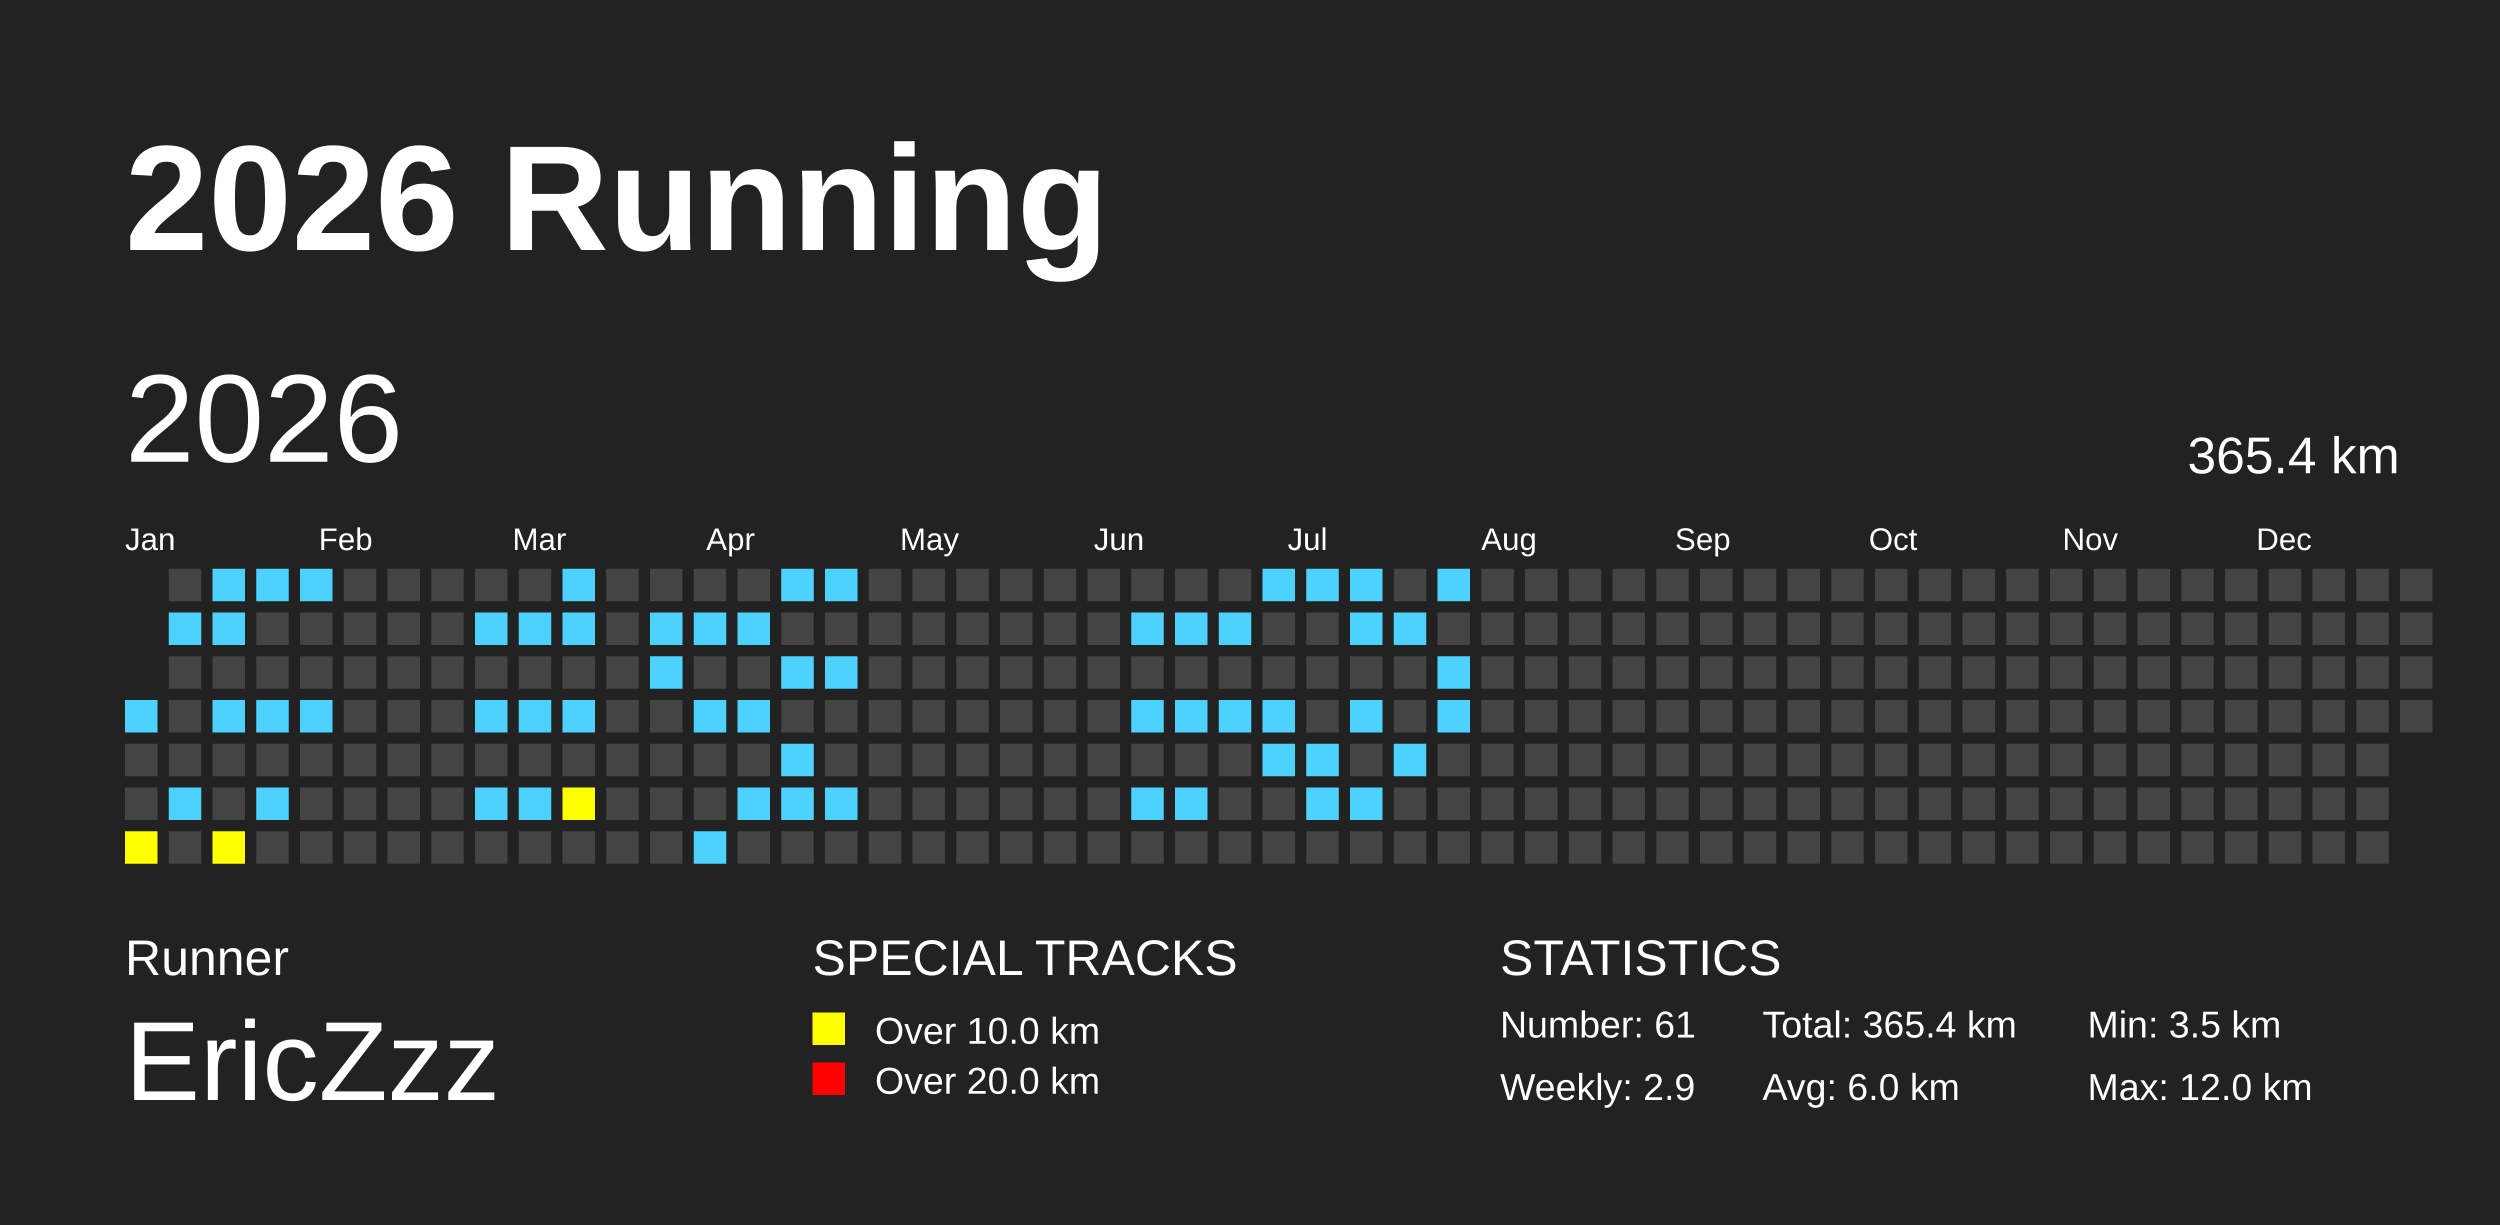
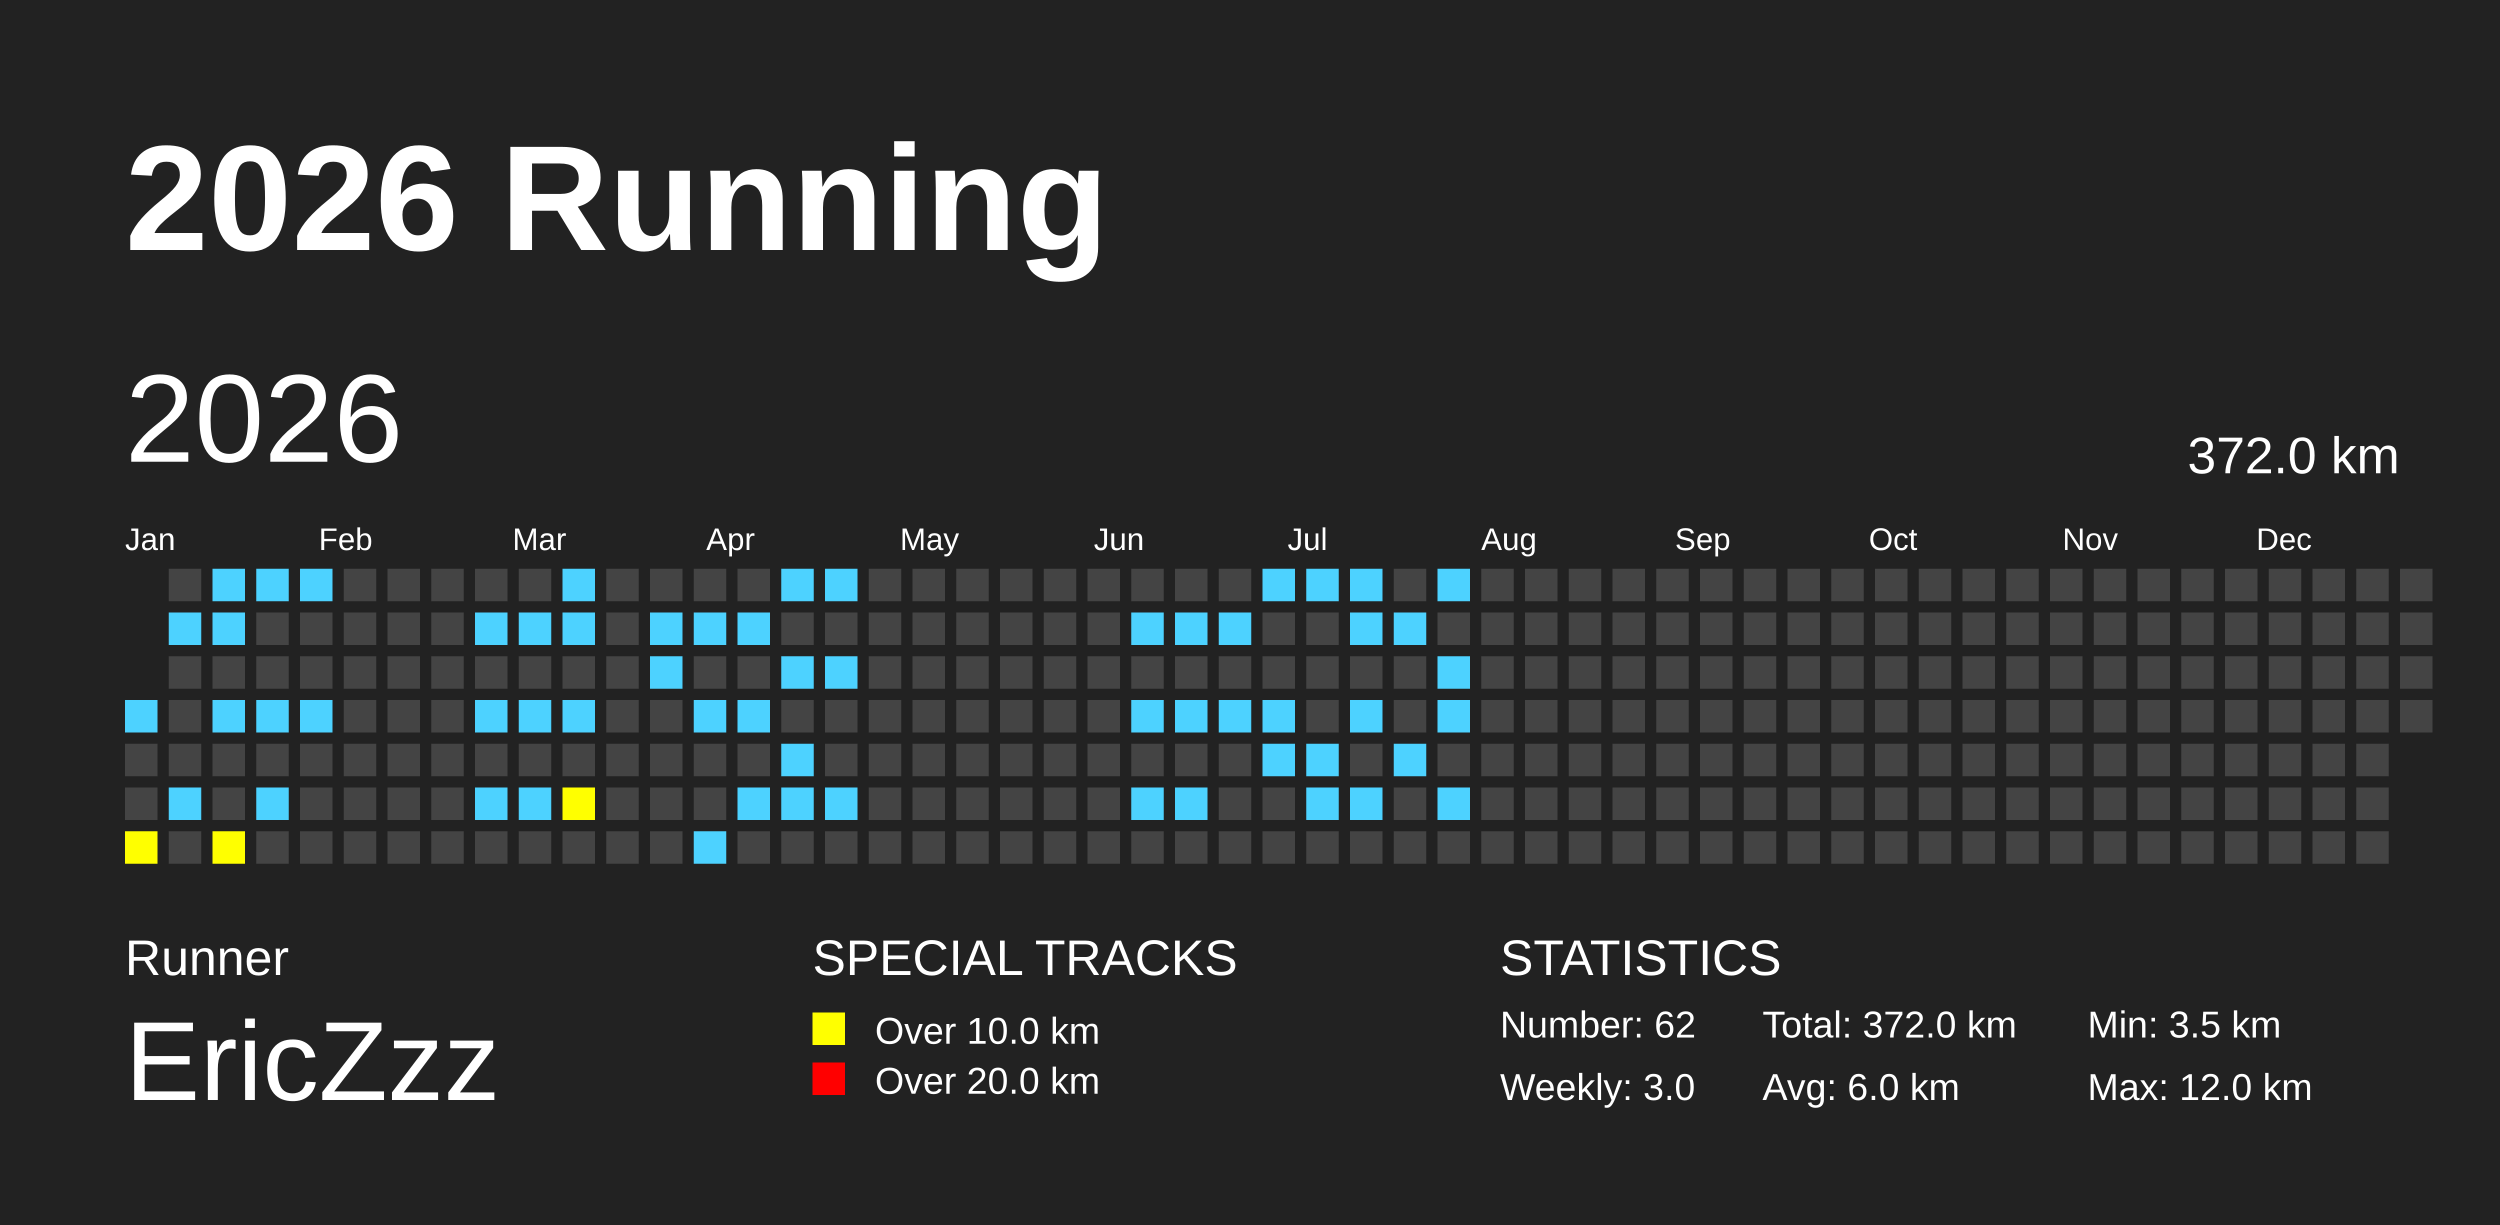
<svg xmlns="http://www.w3.org/2000/svg" baseProfile="full" height="98mm" version="1.1" viewBox="0,0,200,98" width="200mm">
  <defs />
  <rect fill="#222222" height="98" width="200" x="0" y="0" />
  <text fill="#FFFFFF" style="font-size:12px; font-family:Arial; font-weight:bold;" x="10" y="20">2026 Running</text>
  <text fill="#FFFFFF" style="font-size:4px; font-family:Arial" x="10" y="78">Runner</text>
  <text fill="#FFFFFF" style="font-size:9px; font-family:Arial" x="10" y="88">EricZzz</text>
  <text fill="#FFFFFF" style="font-size:4px; font-family:Arial" x="65" y="78">SPECIAL TRACKS</text>
  <rect fill="yellow" height="2.6" width="2.6" x="65" y="81" />
  <text fill="#FFFFFF" style="font-size:3px; font-family:Arial" x="70" y="83.5">Over 10.0 km</text>
  <rect fill="red" height="2.6" width="2.6" x="65" y="85" />
  <text fill="#FFFFFF" style="font-size:3px; font-family:Arial" x="70" y="87.5">Over 20.0 km</text>
  <text fill="#FFFFFF" style="font-size:4px; font-family:Arial" x="120" y="78">STATISTICS</text>
-   <text fill="#FFFFFF" style="font-size:3px; font-family:Arial" x="120" y="83">Number: 61</text>
-   <text fill="#FFFFFF" style="font-size:3px; font-family:Arial" x="120" y="88">Weekly: 2.9</text>
-   <text fill="#FFFFFF" style="font-size:3px; font-family:Arial" x="141" y="83">Total: 365.4 km</text>
+   <text fill="#FFFFFF" style="font-size:3px; font-family:Arial" x="120" y="83">Number: 62</text>
+   <text fill="#FFFFFF" style="font-size:3px; font-family:Arial" x="120" y="88">Weekly: 3.0</text>
+   <text fill="#FFFFFF" style="font-size:3px; font-family:Arial" x="141" y="83">Total: 372.0 km</text>
  <text fill="#FFFFFF" style="font-size:3px; font-family:Arial" x="141" y="88">Avg: 6.0 km</text>
  <text fill="#FFFFFF" style="font-size:3px; font-family:Arial" x="167" y="83">Min: 3.5 km</text>
  <text fill="#FFFFFF" style="font-size:3px; font-family:Arial" x="167" y="88">Max: 12.0 km</text>
  <text dominant-baseline="hanging" fill="#FFFFFF" style="font-size:10.0px; font-family:Arial;" x="10" y="30">2026</text>
-   <text dominant-baseline="hanging" fill="#FFFFFF" style="font-size:4.125px; font-family:Arial;" x="175" y="35">365.4 km</text>
+   <text dominant-baseline="hanging" fill="#FFFFFF" style="font-size:4.125px; font-family:Arial;" x="175" y="35">372.0 km</text>
  <text fill="#FFFFFF" style="font-size:2.5px; font-family:Arial" x="10.0" y="44">Jan</text>
  <text fill="#FFFFFF" style="font-size:2.5px; font-family:Arial" x="25.5" y="44">Feb</text>
  <text fill="#FFFFFF" style="font-size:2.5px; font-family:Arial" x="41.0" y="44">Mar</text>
  <text fill="#FFFFFF" style="font-size:2.5px; font-family:Arial" x="56.5" y="44">Apr</text>
  <text fill="#FFFFFF" style="font-size:2.5px; font-family:Arial" x="72.0" y="44">May</text>
  <text fill="#FFFFFF" style="font-size:2.5px; font-family:Arial" x="87.5" y="44">Jun</text>
  <text fill="#FFFFFF" style="font-size:2.5px; font-family:Arial" x="103.0" y="44">Jul</text>
  <text fill="#FFFFFF" style="font-size:2.5px; font-family:Arial" x="118.5" y="44">Aug</text>
  <text fill="#FFFFFF" style="font-size:2.5px; font-family:Arial" x="134.0" y="44">Sep</text>
  <text fill="#FFFFFF" style="font-size:2.5px; font-family:Arial" x="149.5" y="44">Oct</text>
  <text fill="#FFFFFF" style="font-size:2.5px; font-family:Arial" x="165.0" y="44">Nov</text>
  <text fill="#FFFFFF" style="font-size:2.5px; font-family:Arial" x="180.5" y="44">Dec</text>
  <rect fill="#4DD2FF" height="2.6" width="2.6" x="10.0" y="56.0" />
  <rect fill="#444444" height="2.6" width="2.6" x="10.0" y="59.5" />
  <rect fill="#444444" height="2.6" width="2.6" x="10.0" y="63.0" />
  <rect fill="yellow" height="2.6" width="2.6" x="10.0" y="66.5" />
  <rect fill="#444444" height="2.6" width="2.6" x="13.5" y="45.5" />
  <rect fill="#4DD2FF" height="2.6" width="2.6" x="13.5" y="49.0" />
  <rect fill="#444444" height="2.6" width="2.6" x="13.5" y="52.5" />
  <rect fill="#444444" height="2.6" width="2.6" x="13.5" y="56.0" />
  <rect fill="#444444" height="2.6" width="2.6" x="13.5" y="59.5" />
  <rect fill="#4DD2FF" height="2.6" width="2.6" x="13.5" y="63.0" />
  <rect fill="#444444" height="2.6" width="2.6" x="13.5" y="66.5" />
  <rect fill="#4DD2FF" height="2.6" width="2.6" x="17.0" y="45.5" />
  <rect fill="#4DD2FF" height="2.6" width="2.6" x="17.0" y="49.0" />
  <rect fill="#444444" height="2.6" width="2.6" x="17.0" y="52.5" />
  <rect fill="#4DD2FF" height="2.6" width="2.6" x="17.0" y="56.0" />
  <rect fill="#444444" height="2.6" width="2.6" x="17.0" y="59.5" />
  <rect fill="#444444" height="2.6" width="2.6" x="17.0" y="63.0" />
  <rect fill="yellow" height="2.6" width="2.6" x="17.0" y="66.5" />
  <rect fill="#4DD2FF" height="2.6" width="2.6" x="20.5" y="45.5" />
  <rect fill="#444444" height="2.6" width="2.6" x="20.5" y="49.0" />
  <rect fill="#444444" height="2.6" width="2.6" x="20.5" y="52.5" />
  <rect fill="#4DD2FF" height="2.6" width="2.6" x="20.5" y="56.0" />
  <rect fill="#444444" height="2.6" width="2.6" x="20.5" y="59.5" />
  <rect fill="#4DD2FF" height="2.6" width="2.6" x="20.5" y="63.0" />
  <rect fill="#444444" height="2.6" width="2.6" x="20.5" y="66.5" />
  <rect fill="#4DD2FF" height="2.6" width="2.6" x="24.0" y="45.5" />
  <rect fill="#444444" height="2.6" width="2.6" x="24.0" y="49.0" />
  <rect fill="#444444" height="2.6" width="2.6" x="24.0" y="52.5" />
  <rect fill="#4DD2FF" height="2.6" width="2.6" x="24.0" y="56.0" />
  <rect fill="#444444" height="2.6" width="2.6" x="24.0" y="59.5" />
  <rect fill="#444444" height="2.6" width="2.6" x="24.0" y="63.0" />
  <rect fill="#444444" height="2.6" width="2.6" x="24.0" y="66.5" />
  <rect fill="#444444" height="2.6" width="2.6" x="27.5" y="45.5" />
  <rect fill="#444444" height="2.6" width="2.6" x="27.5" y="49.0" />
  <rect fill="#444444" height="2.6" width="2.6" x="27.5" y="52.5" />
  <rect fill="#444444" height="2.6" width="2.6" x="27.5" y="56.0" />
  <rect fill="#444444" height="2.6" width="2.6" x="27.5" y="59.5" />
  <rect fill="#444444" height="2.6" width="2.6" x="27.5" y="63.0" />
  <rect fill="#444444" height="2.6" width="2.6" x="27.5" y="66.5" />
  <rect fill="#444444" height="2.6" width="2.6" x="31.0" y="45.5" />
  <rect fill="#444444" height="2.6" width="2.6" x="31.0" y="49.0" />
  <rect fill="#444444" height="2.6" width="2.6" x="31.0" y="52.5" />
  <rect fill="#444444" height="2.6" width="2.6" x="31.0" y="56.0" />
  <rect fill="#444444" height="2.6" width="2.6" x="31.0" y="59.5" />
  <rect fill="#444444" height="2.6" width="2.6" x="31.0" y="63.0" />
  <rect fill="#444444" height="2.6" width="2.6" x="31.0" y="66.5" />
  <rect fill="#444444" height="2.6" width="2.6" x="34.5" y="45.5" />
  <rect fill="#444444" height="2.6" width="2.6" x="34.5" y="49.0" />
  <rect fill="#444444" height="2.6" width="2.6" x="34.5" y="52.5" />
  <rect fill="#444444" height="2.6" width="2.6" x="34.5" y="56.0" />
  <rect fill="#444444" height="2.6" width="2.6" x="34.5" y="59.5" />
  <rect fill="#444444" height="2.6" width="2.6" x="34.5" y="63.0" />
  <rect fill="#444444" height="2.6" width="2.6" x="34.5" y="66.5" />
  <rect fill="#444444" height="2.6" width="2.6" x="38.0" y="45.5" />
  <rect fill="#4DD2FF" height="2.6" width="2.6" x="38.0" y="49.0" />
  <rect fill="#444444" height="2.6" width="2.6" x="38.0" y="52.5" />
  <rect fill="#4DD2FF" height="2.6" width="2.6" x="38.0" y="56.0" />
  <rect fill="#444444" height="2.6" width="2.6" x="38.0" y="59.5" />
  <rect fill="#4DD2FF" height="2.6" width="2.6" x="38.0" y="63.0" />
  <rect fill="#444444" height="2.6" width="2.6" x="38.0" y="66.5" />
  <rect fill="#444444" height="2.6" width="2.6" x="41.5" y="45.5" />
  <rect fill="#4DD2FF" height="2.6" width="2.6" x="41.5" y="49.0" />
  <rect fill="#444444" height="2.6" width="2.6" x="41.5" y="52.5" />
  <rect fill="#4DD2FF" height="2.6" width="2.6" x="41.5" y="56.0" />
  <rect fill="#444444" height="2.6" width="2.6" x="41.5" y="59.5" />
  <rect fill="#4DD2FF" height="2.6" width="2.6" x="41.5" y="63.0" />
  <rect fill="#444444" height="2.6" width="2.6" x="41.5" y="66.5" />
  <rect fill="#4DD2FF" height="2.6" width="2.6" x="45.0" y="45.5" />
  <rect fill="#4DD2FF" height="2.6" width="2.6" x="45.0" y="49.0" />
  <rect fill="#444444" height="2.6" width="2.6" x="45.0" y="52.5" />
  <rect fill="#4DD2FF" height="2.6" width="2.6" x="45.0" y="56.0" />
  <rect fill="#444444" height="2.6" width="2.6" x="45.0" y="59.5" />
  <rect fill="yellow" height="2.6" width="2.6" x="45.0" y="63.0" />
  <rect fill="#444444" height="2.6" width="2.6" x="45.0" y="66.5" />
  <rect fill="#444444" height="2.6" width="2.6" x="48.5" y="45.5" />
  <rect fill="#444444" height="2.6" width="2.6" x="48.5" y="49.0" />
  <rect fill="#444444" height="2.6" width="2.6" x="48.5" y="52.5" />
  <rect fill="#444444" height="2.6" width="2.6" x="48.5" y="56.0" />
  <rect fill="#444444" height="2.6" width="2.6" x="48.5" y="59.5" />
  <rect fill="#444444" height="2.6" width="2.6" x="48.5" y="63.0" />
  <rect fill="#444444" height="2.6" width="2.6" x="48.5" y="66.5" />
  <rect fill="#444444" height="2.6" width="2.6" x="52.0" y="45.5" />
  <rect fill="#4DD2FF" height="2.6" width="2.6" x="52.0" y="49.0" />
  <rect fill="#4DD2FF" height="2.6" width="2.6" x="52.0" y="52.5" />
  <rect fill="#444444" height="2.6" width="2.6" x="52.0" y="56.0" />
  <rect fill="#444444" height="2.6" width="2.6" x="52.0" y="59.5" />
  <rect fill="#444444" height="2.6" width="2.6" x="52.0" y="63.0" />
  <rect fill="#444444" height="2.6" width="2.6" x="52.0" y="66.5" />
  <rect fill="#444444" height="2.6" width="2.6" x="55.5" y="45.5" />
  <rect fill="#4DD2FF" height="2.6" width="2.6" x="55.5" y="49.0" />
  <rect fill="#444444" height="2.6" width="2.6" x="55.5" y="52.5" />
  <rect fill="#4DD2FF" height="2.6" width="2.6" x="55.5" y="56.0" />
  <rect fill="#444444" height="2.6" width="2.6" x="55.5" y="59.5" />
  <rect fill="#444444" height="2.6" width="2.6" x="55.5" y="63.0" />
  <rect fill="#4DD2FF" height="2.6" width="2.6" x="55.5" y="66.5" />
  <rect fill="#444444" height="2.6" width="2.6" x="59.0" y="45.5" />
  <rect fill="#4DD2FF" height="2.6" width="2.6" x="59.0" y="49.0" />
  <rect fill="#444444" height="2.6" width="2.6" x="59.0" y="52.5" />
  <rect fill="#4DD2FF" height="2.6" width="2.6" x="59.0" y="56.0" />
  <rect fill="#444444" height="2.6" width="2.6" x="59.0" y="59.5" />
  <rect fill="#4DD2FF" height="2.6" width="2.6" x="59.0" y="63.0" />
  <rect fill="#444444" height="2.6" width="2.6" x="59.0" y="66.5" />
  <rect fill="#4DD2FF" height="2.6" width="2.6" x="62.5" y="45.5" />
  <rect fill="#444444" height="2.6" width="2.6" x="62.5" y="49.0" />
  <rect fill="#4DD2FF" height="2.6" width="2.6" x="62.5" y="52.5" />
  <rect fill="#444444" height="2.6" width="2.6" x="62.5" y="56.0" />
  <rect fill="#4DD2FF" height="2.6" width="2.6" x="62.5" y="59.5" />
  <rect fill="#4DD2FF" height="2.6" width="2.6" x="62.5" y="63.0" />
  <rect fill="#444444" height="2.6" width="2.6" x="62.5" y="66.5" />
  <rect fill="#4DD2FF" height="2.6" width="2.6" x="66.0" y="45.5" />
  <rect fill="#444444" height="2.6" width="2.6" x="66.0" y="49.0" />
  <rect fill="#4DD2FF" height="2.6" width="2.6" x="66.0" y="52.5" />
  <rect fill="#444444" height="2.6" width="2.6" x="66.0" y="56.0" />
  <rect fill="#444444" height="2.6" width="2.6" x="66.0" y="59.5" />
  <rect fill="#4DD2FF" height="2.6" width="2.6" x="66.0" y="63.0" />
  <rect fill="#444444" height="2.6" width="2.6" x="66.0" y="66.5" />
  <rect fill="#444444" height="2.6" width="2.6" x="69.5" y="45.5" />
  <rect fill="#444444" height="2.6" width="2.6" x="69.5" y="49.0" />
  <rect fill="#444444" height="2.6" width="2.6" x="69.5" y="52.5" />
  <rect fill="#444444" height="2.6" width="2.6" x="69.5" y="56.0" />
  <rect fill="#444444" height="2.6" width="2.6" x="69.5" y="59.5" />
  <rect fill="#444444" height="2.6" width="2.6" x="69.5" y="63.0" />
  <rect fill="#444444" height="2.6" width="2.6" x="69.5" y="66.5" />
  <rect fill="#444444" height="2.6" width="2.6" x="73.0" y="45.5" />
  <rect fill="#444444" height="2.6" width="2.6" x="73.0" y="49.0" />
  <rect fill="#444444" height="2.6" width="2.6" x="73.0" y="52.5" />
  <rect fill="#444444" height="2.6" width="2.6" x="73.0" y="56.0" />
  <rect fill="#444444" height="2.6" width="2.6" x="73.0" y="59.5" />
  <rect fill="#444444" height="2.6" width="2.6" x="73.0" y="63.0" />
  <rect fill="#444444" height="2.6" width="2.6" x="73.0" y="66.5" />
  <rect fill="#444444" height="2.6" width="2.6" x="76.5" y="45.5" />
  <rect fill="#444444" height="2.6" width="2.6" x="76.5" y="49.0" />
  <rect fill="#444444" height="2.6" width="2.6" x="76.5" y="52.5" />
  <rect fill="#444444" height="2.6" width="2.6" x="76.5" y="56.0" />
  <rect fill="#444444" height="2.6" width="2.6" x="76.5" y="59.5" />
  <rect fill="#444444" height="2.6" width="2.6" x="76.5" y="63.0" />
  <rect fill="#444444" height="2.6" width="2.6" x="76.5" y="66.5" />
  <rect fill="#444444" height="2.6" width="2.6" x="80.0" y="45.5" />
  <rect fill="#444444" height="2.6" width="2.6" x="80.0" y="49.0" />
  <rect fill="#444444" height="2.6" width="2.6" x="80.0" y="52.5" />
  <rect fill="#444444" height="2.6" width="2.6" x="80.0" y="56.0" />
  <rect fill="#444444" height="2.6" width="2.6" x="80.0" y="59.5" />
  <rect fill="#444444" height="2.6" width="2.6" x="80.0" y="63.0" />
  <rect fill="#444444" height="2.6" width="2.6" x="80.0" y="66.5" />
  <rect fill="#444444" height="2.6" width="2.6" x="83.5" y="45.5" />
  <rect fill="#444444" height="2.6" width="2.6" x="83.5" y="49.0" />
  <rect fill="#444444" height="2.6" width="2.6" x="83.5" y="52.5" />
  <rect fill="#444444" height="2.6" width="2.6" x="83.5" y="56.0" />
  <rect fill="#444444" height="2.6" width="2.6" x="83.5" y="59.5" />
  <rect fill="#444444" height="2.6" width="2.6" x="83.5" y="63.0" />
  <rect fill="#444444" height="2.6" width="2.6" x="83.5" y="66.5" />
  <rect fill="#444444" height="2.6" width="2.6" x="87.0" y="45.5" />
  <rect fill="#444444" height="2.6" width="2.6" x="87.0" y="49.0" />
  <rect fill="#444444" height="2.6" width="2.6" x="87.0" y="52.5" />
  <rect fill="#444444" height="2.6" width="2.6" x="87.0" y="56.0" />
  <rect fill="#444444" height="2.6" width="2.6" x="87.0" y="59.5" />
  <rect fill="#444444" height="2.6" width="2.6" x="87.0" y="63.0" />
  <rect fill="#444444" height="2.6" width="2.6" x="87.0" y="66.5" />
  <rect fill="#444444" height="2.6" width="2.6" x="90.5" y="45.5" />
  <rect fill="#4DD2FF" height="2.6" width="2.6" x="90.5" y="49.0" />
  <rect fill="#444444" height="2.6" width="2.6" x="90.5" y="52.5" />
  <rect fill="#4DD2FF" height="2.6" width="2.6" x="90.5" y="56.0" />
  <rect fill="#444444" height="2.6" width="2.6" x="90.5" y="59.5" />
  <rect fill="#4DD2FF" height="2.6" width="2.6" x="90.5" y="63.0" />
  <rect fill="#444444" height="2.6" width="2.6" x="90.5" y="66.5" />
  <rect fill="#444444" height="2.6" width="2.6" x="94.0" y="45.5" />
  <rect fill="#4DD2FF" height="2.6" width="2.6" x="94.0" y="49.0" />
  <rect fill="#444444" height="2.6" width="2.6" x="94.0" y="52.5" />
  <rect fill="#4DD2FF" height="2.6" width="2.6" x="94.0" y="56.0" />
  <rect fill="#444444" height="2.6" width="2.6" x="94.0" y="59.5" />
  <rect fill="#4DD2FF" height="2.6" width="2.6" x="94.0" y="63.0" />
  <rect fill="#444444" height="2.6" width="2.6" x="94.0" y="66.5" />
  <rect fill="#444444" height="2.6" width="2.6" x="97.5" y="45.5" />
  <rect fill="#4DD2FF" height="2.6" width="2.6" x="97.5" y="49.0" />
  <rect fill="#444444" height="2.6" width="2.6" x="97.5" y="52.5" />
  <rect fill="#4DD2FF" height="2.6" width="2.6" x="97.5" y="56.0" />
  <rect fill="#444444" height="2.6" width="2.6" x="97.5" y="59.5" />
  <rect fill="#444444" height="2.6" width="2.6" x="97.5" y="63.0" />
  <rect fill="#444444" height="2.6" width="2.6" x="97.5" y="66.5" />
  <rect fill="#4DD2FF" height="2.6" width="2.6" x="101.0" y="45.5" />
  <rect fill="#444444" height="2.6" width="2.6" x="101.0" y="49.0" />
  <rect fill="#444444" height="2.6" width="2.6" x="101.0" y="52.5" />
  <rect fill="#4DD2FF" height="2.6" width="2.6" x="101.0" y="56.0" />
  <rect fill="#4DD2FF" height="2.6" width="2.6" x="101.0" y="59.5" />
  <rect fill="#444444" height="2.6" width="2.6" x="101.0" y="63.0" />
  <rect fill="#444444" height="2.6" width="2.6" x="101.0" y="66.5" />
  <rect fill="#4DD2FF" height="2.6" width="2.6" x="104.5" y="45.5" />
  <rect fill="#444444" height="2.6" width="2.6" x="104.5" y="49.0" />
  <rect fill="#444444" height="2.6" width="2.6" x="104.5" y="52.5" />
  <rect fill="#444444" height="2.6" width="2.6" x="104.5" y="56.0" />
  <rect fill="#4DD2FF" height="2.6" width="2.6" x="104.5" y="59.5" />
  <rect fill="#4DD2FF" height="2.6" width="2.6" x="104.5" y="63.0" />
  <rect fill="#444444" height="2.6" width="2.6" x="104.5" y="66.5" />
  <rect fill="#4DD2FF" height="2.6" width="2.6" x="108.0" y="45.5" />
  <rect fill="#4DD2FF" height="2.6" width="2.6" x="108.0" y="49.0" />
  <rect fill="#444444" height="2.6" width="2.6" x="108.0" y="52.5" />
  <rect fill="#4DD2FF" height="2.6" width="2.6" x="108.0" y="56.0" />
  <rect fill="#444444" height="2.6" width="2.6" x="108.0" y="59.5" />
  <rect fill="#4DD2FF" height="2.6" width="2.6" x="108.0" y="63.0" />
  <rect fill="#444444" height="2.6" width="2.6" x="108.0" y="66.5" />
  <rect fill="#444444" height="2.6" width="2.6" x="111.5" y="45.5" />
  <rect fill="#4DD2FF" height="2.6" width="2.6" x="111.5" y="49.0" />
  <rect fill="#444444" height="2.6" width="2.6" x="111.5" y="52.5" />
  <rect fill="#444444" height="2.6" width="2.6" x="111.5" y="56.0" />
  <rect fill="#4DD2FF" height="2.6" width="2.6" x="111.5" y="59.5" />
  <rect fill="#444444" height="2.6" width="2.6" x="111.5" y="63.0" />
  <rect fill="#444444" height="2.6" width="2.6" x="111.5" y="66.5" />
  <rect fill="#4DD2FF" height="2.6" width="2.6" x="115.0" y="45.5" />
  <rect fill="#444444" height="2.6" width="2.6" x="115.0" y="49.0" />
  <rect fill="#4DD2FF" height="2.6" width="2.6" x="115.0" y="52.5" />
  <rect fill="#4DD2FF" height="2.6" width="2.6" x="115.0" y="56.0" />
  <rect fill="#444444" height="2.6" width="2.6" x="115.0" y="59.5" />
-   <rect fill="#444444" height="2.6" width="2.6" x="115.0" y="63.0" />
+   <rect fill="#4DD2FF" height="2.6" width="2.6" x="115.0" y="63.0" />
  <rect fill="#444444" height="2.6" width="2.6" x="115.0" y="66.5" />
  <rect fill="#444444" height="2.6" width="2.6" x="118.5" y="45.5" />
  <rect fill="#444444" height="2.6" width="2.6" x="118.5" y="49.0" />
  <rect fill="#444444" height="2.6" width="2.6" x="118.5" y="52.5" />
  <rect fill="#444444" height="2.6" width="2.6" x="118.5" y="56.0" />
  <rect fill="#444444" height="2.6" width="2.6" x="118.5" y="59.5" />
  <rect fill="#444444" height="2.6" width="2.6" x="118.5" y="63.0" />
  <rect fill="#444444" height="2.6" width="2.6" x="118.5" y="66.5" />
  <rect fill="#444444" height="2.6" width="2.6" x="122.0" y="45.5" />
  <rect fill="#444444" height="2.6" width="2.6" x="122.0" y="49.0" />
  <rect fill="#444444" height="2.6" width="2.6" x="122.0" y="52.5" />
  <rect fill="#444444" height="2.6" width="2.6" x="122.0" y="56.0" />
  <rect fill="#444444" height="2.6" width="2.6" x="122.0" y="59.5" />
  <rect fill="#444444" height="2.6" width="2.6" x="122.0" y="63.0" />
  <rect fill="#444444" height="2.6" width="2.6" x="122.0" y="66.5" />
  <rect fill="#444444" height="2.6" width="2.6" x="125.5" y="45.5" />
  <rect fill="#444444" height="2.6" width="2.6" x="125.5" y="49.0" />
  <rect fill="#444444" height="2.6" width="2.6" x="125.5" y="52.5" />
  <rect fill="#444444" height="2.6" width="2.6" x="125.5" y="56.0" />
  <rect fill="#444444" height="2.6" width="2.6" x="125.5" y="59.5" />
  <rect fill="#444444" height="2.6" width="2.6" x="125.5" y="63.0" />
  <rect fill="#444444" height="2.6" width="2.6" x="125.5" y="66.5" />
  <rect fill="#444444" height="2.6" width="2.6" x="129.0" y="45.5" />
  <rect fill="#444444" height="2.6" width="2.6" x="129.0" y="49.0" />
  <rect fill="#444444" height="2.6" width="2.6" x="129.0" y="52.5" />
  <rect fill="#444444" height="2.6" width="2.6" x="129.0" y="56.0" />
  <rect fill="#444444" height="2.6" width="2.6" x="129.0" y="59.5" />
  <rect fill="#444444" height="2.6" width="2.6" x="129.0" y="63.0" />
  <rect fill="#444444" height="2.6" width="2.6" x="129.0" y="66.5" />
  <rect fill="#444444" height="2.6" width="2.6" x="132.5" y="45.5" />
  <rect fill="#444444" height="2.6" width="2.6" x="132.5" y="49.0" />
  <rect fill="#444444" height="2.6" width="2.6" x="132.5" y="52.5" />
  <rect fill="#444444" height="2.6" width="2.6" x="132.5" y="56.0" />
  <rect fill="#444444" height="2.6" width="2.6" x="132.5" y="59.5" />
  <rect fill="#444444" height="2.6" width="2.6" x="132.5" y="63.0" />
  <rect fill="#444444" height="2.6" width="2.6" x="132.5" y="66.5" />
  <rect fill="#444444" height="2.6" width="2.6" x="136.0" y="45.5" />
  <rect fill="#444444" height="2.6" width="2.6" x="136.0" y="49.0" />
  <rect fill="#444444" height="2.6" width="2.6" x="136.0" y="52.5" />
  <rect fill="#444444" height="2.6" width="2.6" x="136.0" y="56.0" />
  <rect fill="#444444" height="2.6" width="2.6" x="136.0" y="59.5" />
  <rect fill="#444444" height="2.6" width="2.6" x="136.0" y="63.0" />
  <rect fill="#444444" height="2.6" width="2.6" x="136.0" y="66.5" />
  <rect fill="#444444" height="2.6" width="2.6" x="139.5" y="45.5" />
  <rect fill="#444444" height="2.6" width="2.6" x="139.5" y="49.0" />
  <rect fill="#444444" height="2.6" width="2.6" x="139.5" y="52.5" />
  <rect fill="#444444" height="2.6" width="2.6" x="139.5" y="56.0" />
  <rect fill="#444444" height="2.6" width="2.6" x="139.5" y="59.5" />
  <rect fill="#444444" height="2.6" width="2.6" x="139.5" y="63.0" />
  <rect fill="#444444" height="2.6" width="2.6" x="139.5" y="66.5" />
  <rect fill="#444444" height="2.6" width="2.6" x="143.0" y="45.5" />
  <rect fill="#444444" height="2.6" width="2.6" x="143.0" y="49.0" />
  <rect fill="#444444" height="2.6" width="2.6" x="143.0" y="52.5" />
  <rect fill="#444444" height="2.6" width="2.6" x="143.0" y="56.0" />
  <rect fill="#444444" height="2.6" width="2.6" x="143.0" y="59.5" />
  <rect fill="#444444" height="2.6" width="2.6" x="143.0" y="63.0" />
  <rect fill="#444444" height="2.6" width="2.6" x="143.0" y="66.5" />
  <rect fill="#444444" height="2.6" width="2.6" x="146.5" y="45.5" />
  <rect fill="#444444" height="2.6" width="2.6" x="146.5" y="49.0" />
  <rect fill="#444444" height="2.6" width="2.6" x="146.5" y="52.5" />
  <rect fill="#444444" height="2.6" width="2.6" x="146.5" y="56.0" />
  <rect fill="#444444" height="2.6" width="2.6" x="146.5" y="59.5" />
  <rect fill="#444444" height="2.6" width="2.6" x="146.5" y="63.0" />
  <rect fill="#444444" height="2.6" width="2.6" x="146.5" y="66.5" />
  <rect fill="#444444" height="2.6" width="2.6" x="150.0" y="45.5" />
  <rect fill="#444444" height="2.6" width="2.6" x="150.0" y="49.0" />
  <rect fill="#444444" height="2.6" width="2.6" x="150.0" y="52.5" />
  <rect fill="#444444" height="2.6" width="2.6" x="150.0" y="56.0" />
  <rect fill="#444444" height="2.6" width="2.6" x="150.0" y="59.5" />
  <rect fill="#444444" height="2.6" width="2.6" x="150.0" y="63.0" />
  <rect fill="#444444" height="2.6" width="2.6" x="150.0" y="66.5" />
  <rect fill="#444444" height="2.6" width="2.6" x="153.5" y="45.5" />
  <rect fill="#444444" height="2.6" width="2.6" x="153.5" y="49.0" />
  <rect fill="#444444" height="2.6" width="2.6" x="153.5" y="52.5" />
  <rect fill="#444444" height="2.6" width="2.6" x="153.5" y="56.0" />
  <rect fill="#444444" height="2.6" width="2.6" x="153.5" y="59.5" />
  <rect fill="#444444" height="2.6" width="2.6" x="153.5" y="63.0" />
  <rect fill="#444444" height="2.6" width="2.6" x="153.5" y="66.5" />
  <rect fill="#444444" height="2.6" width="2.6" x="157.0" y="45.5" />
  <rect fill="#444444" height="2.6" width="2.6" x="157.0" y="49.0" />
  <rect fill="#444444" height="2.6" width="2.6" x="157.0" y="52.5" />
  <rect fill="#444444" height="2.6" width="2.6" x="157.0" y="56.0" />
  <rect fill="#444444" height="2.6" width="2.6" x="157.0" y="59.5" />
  <rect fill="#444444" height="2.6" width="2.6" x="157.0" y="63.0" />
  <rect fill="#444444" height="2.6" width="2.6" x="157.0" y="66.5" />
  <rect fill="#444444" height="2.6" width="2.6" x="160.5" y="45.5" />
  <rect fill="#444444" height="2.6" width="2.6" x="160.5" y="49.0" />
  <rect fill="#444444" height="2.6" width="2.6" x="160.5" y="52.5" />
  <rect fill="#444444" height="2.6" width="2.6" x="160.5" y="56.0" />
  <rect fill="#444444" height="2.6" width="2.6" x="160.5" y="59.5" />
  <rect fill="#444444" height="2.6" width="2.6" x="160.5" y="63.0" />
  <rect fill="#444444" height="2.6" width="2.6" x="160.5" y="66.5" />
  <rect fill="#444444" height="2.6" width="2.6" x="164.0" y="45.5" />
  <rect fill="#444444" height="2.6" width="2.6" x="164.0" y="49.0" />
  <rect fill="#444444" height="2.6" width="2.6" x="164.0" y="52.5" />
  <rect fill="#444444" height="2.6" width="2.6" x="164.0" y="56.0" />
  <rect fill="#444444" height="2.6" width="2.6" x="164.0" y="59.5" />
  <rect fill="#444444" height="2.6" width="2.6" x="164.0" y="63.0" />
  <rect fill="#444444" height="2.6" width="2.6" x="164.0" y="66.5" />
  <rect fill="#444444" height="2.6" width="2.6" x="167.5" y="45.5" />
  <rect fill="#444444" height="2.6" width="2.6" x="167.5" y="49.0" />
  <rect fill="#444444" height="2.6" width="2.6" x="167.5" y="52.5" />
  <rect fill="#444444" height="2.6" width="2.6" x="167.5" y="56.0" />
  <rect fill="#444444" height="2.6" width="2.6" x="167.5" y="59.5" />
  <rect fill="#444444" height="2.6" width="2.6" x="167.5" y="63.0" />
  <rect fill="#444444" height="2.6" width="2.6" x="167.5" y="66.5" />
  <rect fill="#444444" height="2.6" width="2.6" x="171.0" y="45.5" />
  <rect fill="#444444" height="2.6" width="2.6" x="171.0" y="49.0" />
  <rect fill="#444444" height="2.6" width="2.6" x="171.0" y="52.5" />
  <rect fill="#444444" height="2.6" width="2.6" x="171.0" y="56.0" />
  <rect fill="#444444" height="2.6" width="2.6" x="171.0" y="59.5" />
  <rect fill="#444444" height="2.6" width="2.6" x="171.0" y="63.0" />
  <rect fill="#444444" height="2.6" width="2.6" x="171.0" y="66.5" />
  <rect fill="#444444" height="2.6" width="2.6" x="174.5" y="45.5" />
  <rect fill="#444444" height="2.6" width="2.6" x="174.5" y="49.0" />
  <rect fill="#444444" height="2.6" width="2.6" x="174.5" y="52.5" />
  <rect fill="#444444" height="2.6" width="2.6" x="174.5" y="56.0" />
  <rect fill="#444444" height="2.6" width="2.6" x="174.5" y="59.5" />
  <rect fill="#444444" height="2.6" width="2.6" x="174.5" y="63.0" />
  <rect fill="#444444" height="2.6" width="2.6" x="174.5" y="66.5" />
  <rect fill="#444444" height="2.6" width="2.6" x="178.0" y="45.5" />
  <rect fill="#444444" height="2.6" width="2.6" x="178.0" y="49.0" />
  <rect fill="#444444" height="2.6" width="2.6" x="178.0" y="52.5" />
  <rect fill="#444444" height="2.6" width="2.6" x="178.0" y="56.0" />
  <rect fill="#444444" height="2.6" width="2.6" x="178.0" y="59.5" />
  <rect fill="#444444" height="2.6" width="2.6" x="178.0" y="63.0" />
  <rect fill="#444444" height="2.6" width="2.6" x="178.0" y="66.5" />
  <rect fill="#444444" height="2.6" width="2.6" x="181.5" y="45.5" />
  <rect fill="#444444" height="2.6" width="2.6" x="181.5" y="49.0" />
  <rect fill="#444444" height="2.6" width="2.6" x="181.5" y="52.5" />
  <rect fill="#444444" height="2.6" width="2.6" x="181.5" y="56.0" />
  <rect fill="#444444" height="2.6" width="2.6" x="181.5" y="59.5" />
  <rect fill="#444444" height="2.6" width="2.6" x="181.5" y="63.0" />
  <rect fill="#444444" height="2.6" width="2.6" x="181.5" y="66.5" />
  <rect fill="#444444" height="2.6" width="2.6" x="185.0" y="45.5" />
  <rect fill="#444444" height="2.6" width="2.6" x="185.0" y="49.0" />
  <rect fill="#444444" height="2.6" width="2.6" x="185.0" y="52.5" />
  <rect fill="#444444" height="2.6" width="2.6" x="185.0" y="56.0" />
  <rect fill="#444444" height="2.6" width="2.6" x="185.0" y="59.5" />
  <rect fill="#444444" height="2.6" width="2.6" x="185.0" y="63.0" />
  <rect fill="#444444" height="2.6" width="2.6" x="185.0" y="66.5" />
  <rect fill="#444444" height="2.6" width="2.6" x="188.5" y="45.5" />
  <rect fill="#444444" height="2.6" width="2.6" x="188.5" y="49.0" />
  <rect fill="#444444" height="2.6" width="2.6" x="188.5" y="52.5" />
  <rect fill="#444444" height="2.6" width="2.6" x="188.5" y="56.0" />
  <rect fill="#444444" height="2.6" width="2.6" x="188.5" y="59.5" />
  <rect fill="#444444" height="2.6" width="2.6" x="188.5" y="63.0" />
  <rect fill="#444444" height="2.6" width="2.6" x="188.5" y="66.5" />
  <rect fill="#444444" height="2.6" width="2.6" x="192.0" y="45.5" />
  <rect fill="#444444" height="2.6" width="2.6" x="192.0" y="49.0" />
  <rect fill="#444444" height="2.6" width="2.6" x="192.0" y="52.5" />
  <rect fill="#444444" height="2.6" width="2.6" x="192.0" y="56.0" />
</svg>
